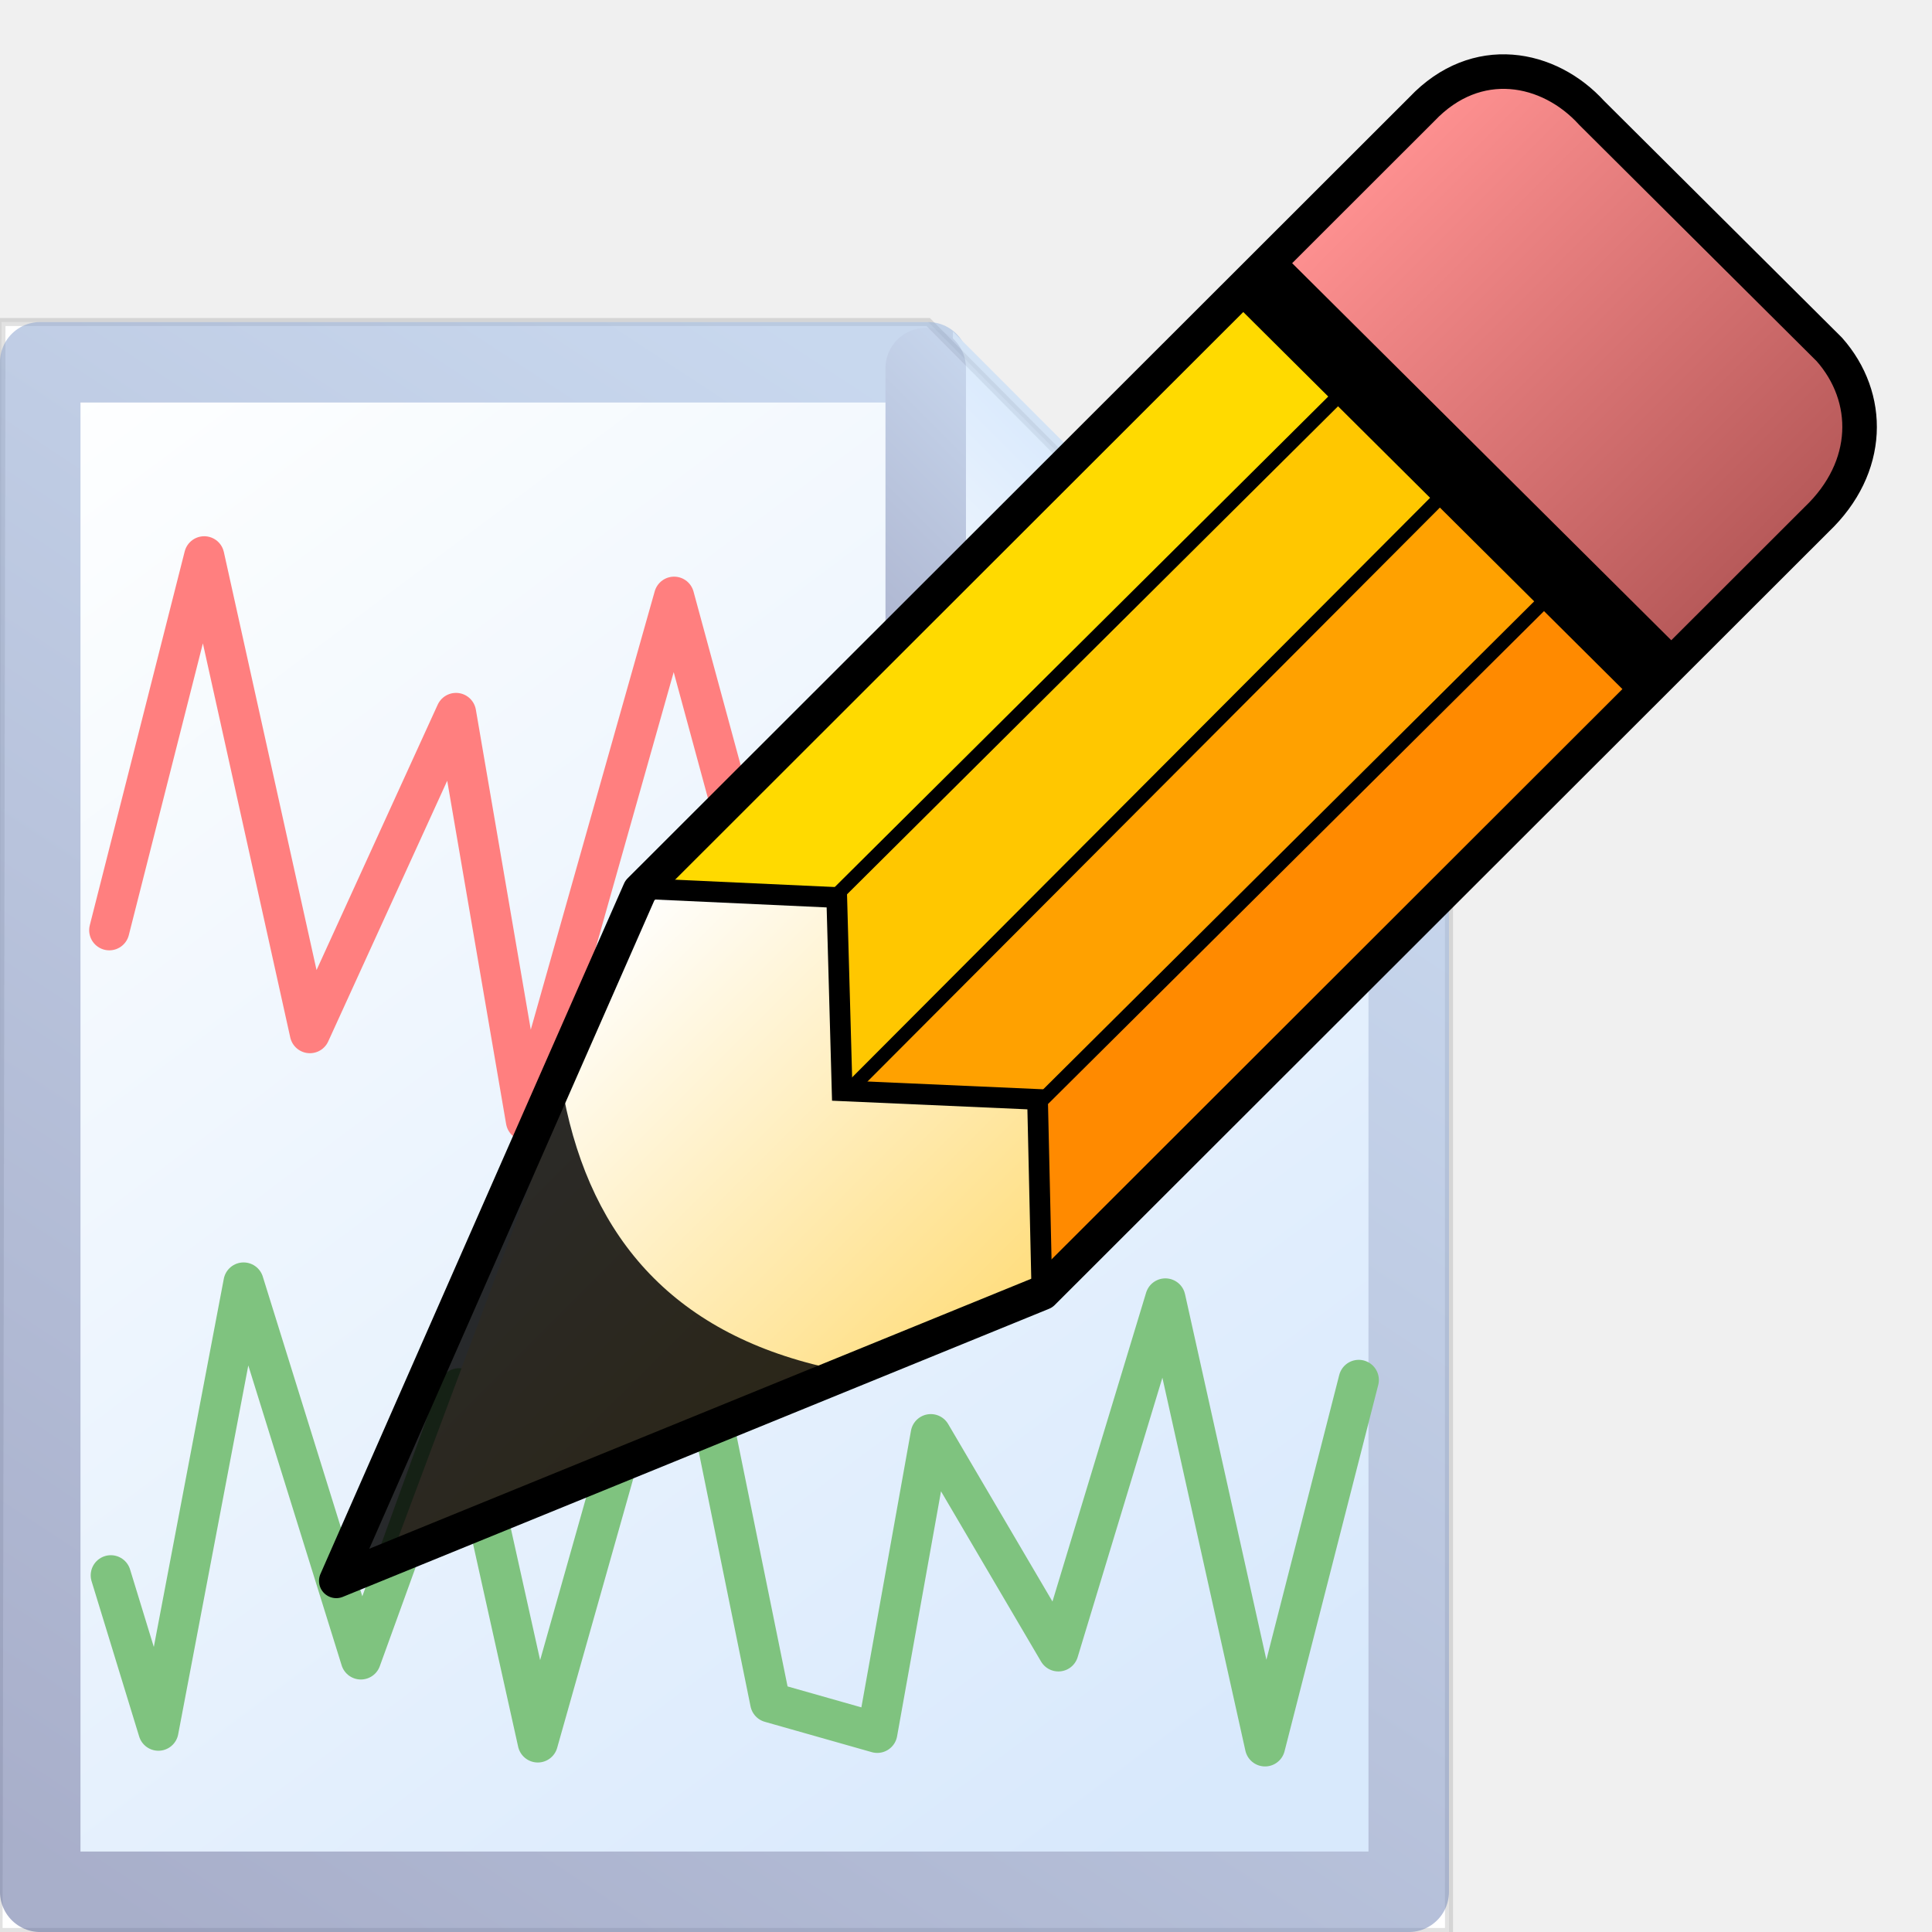
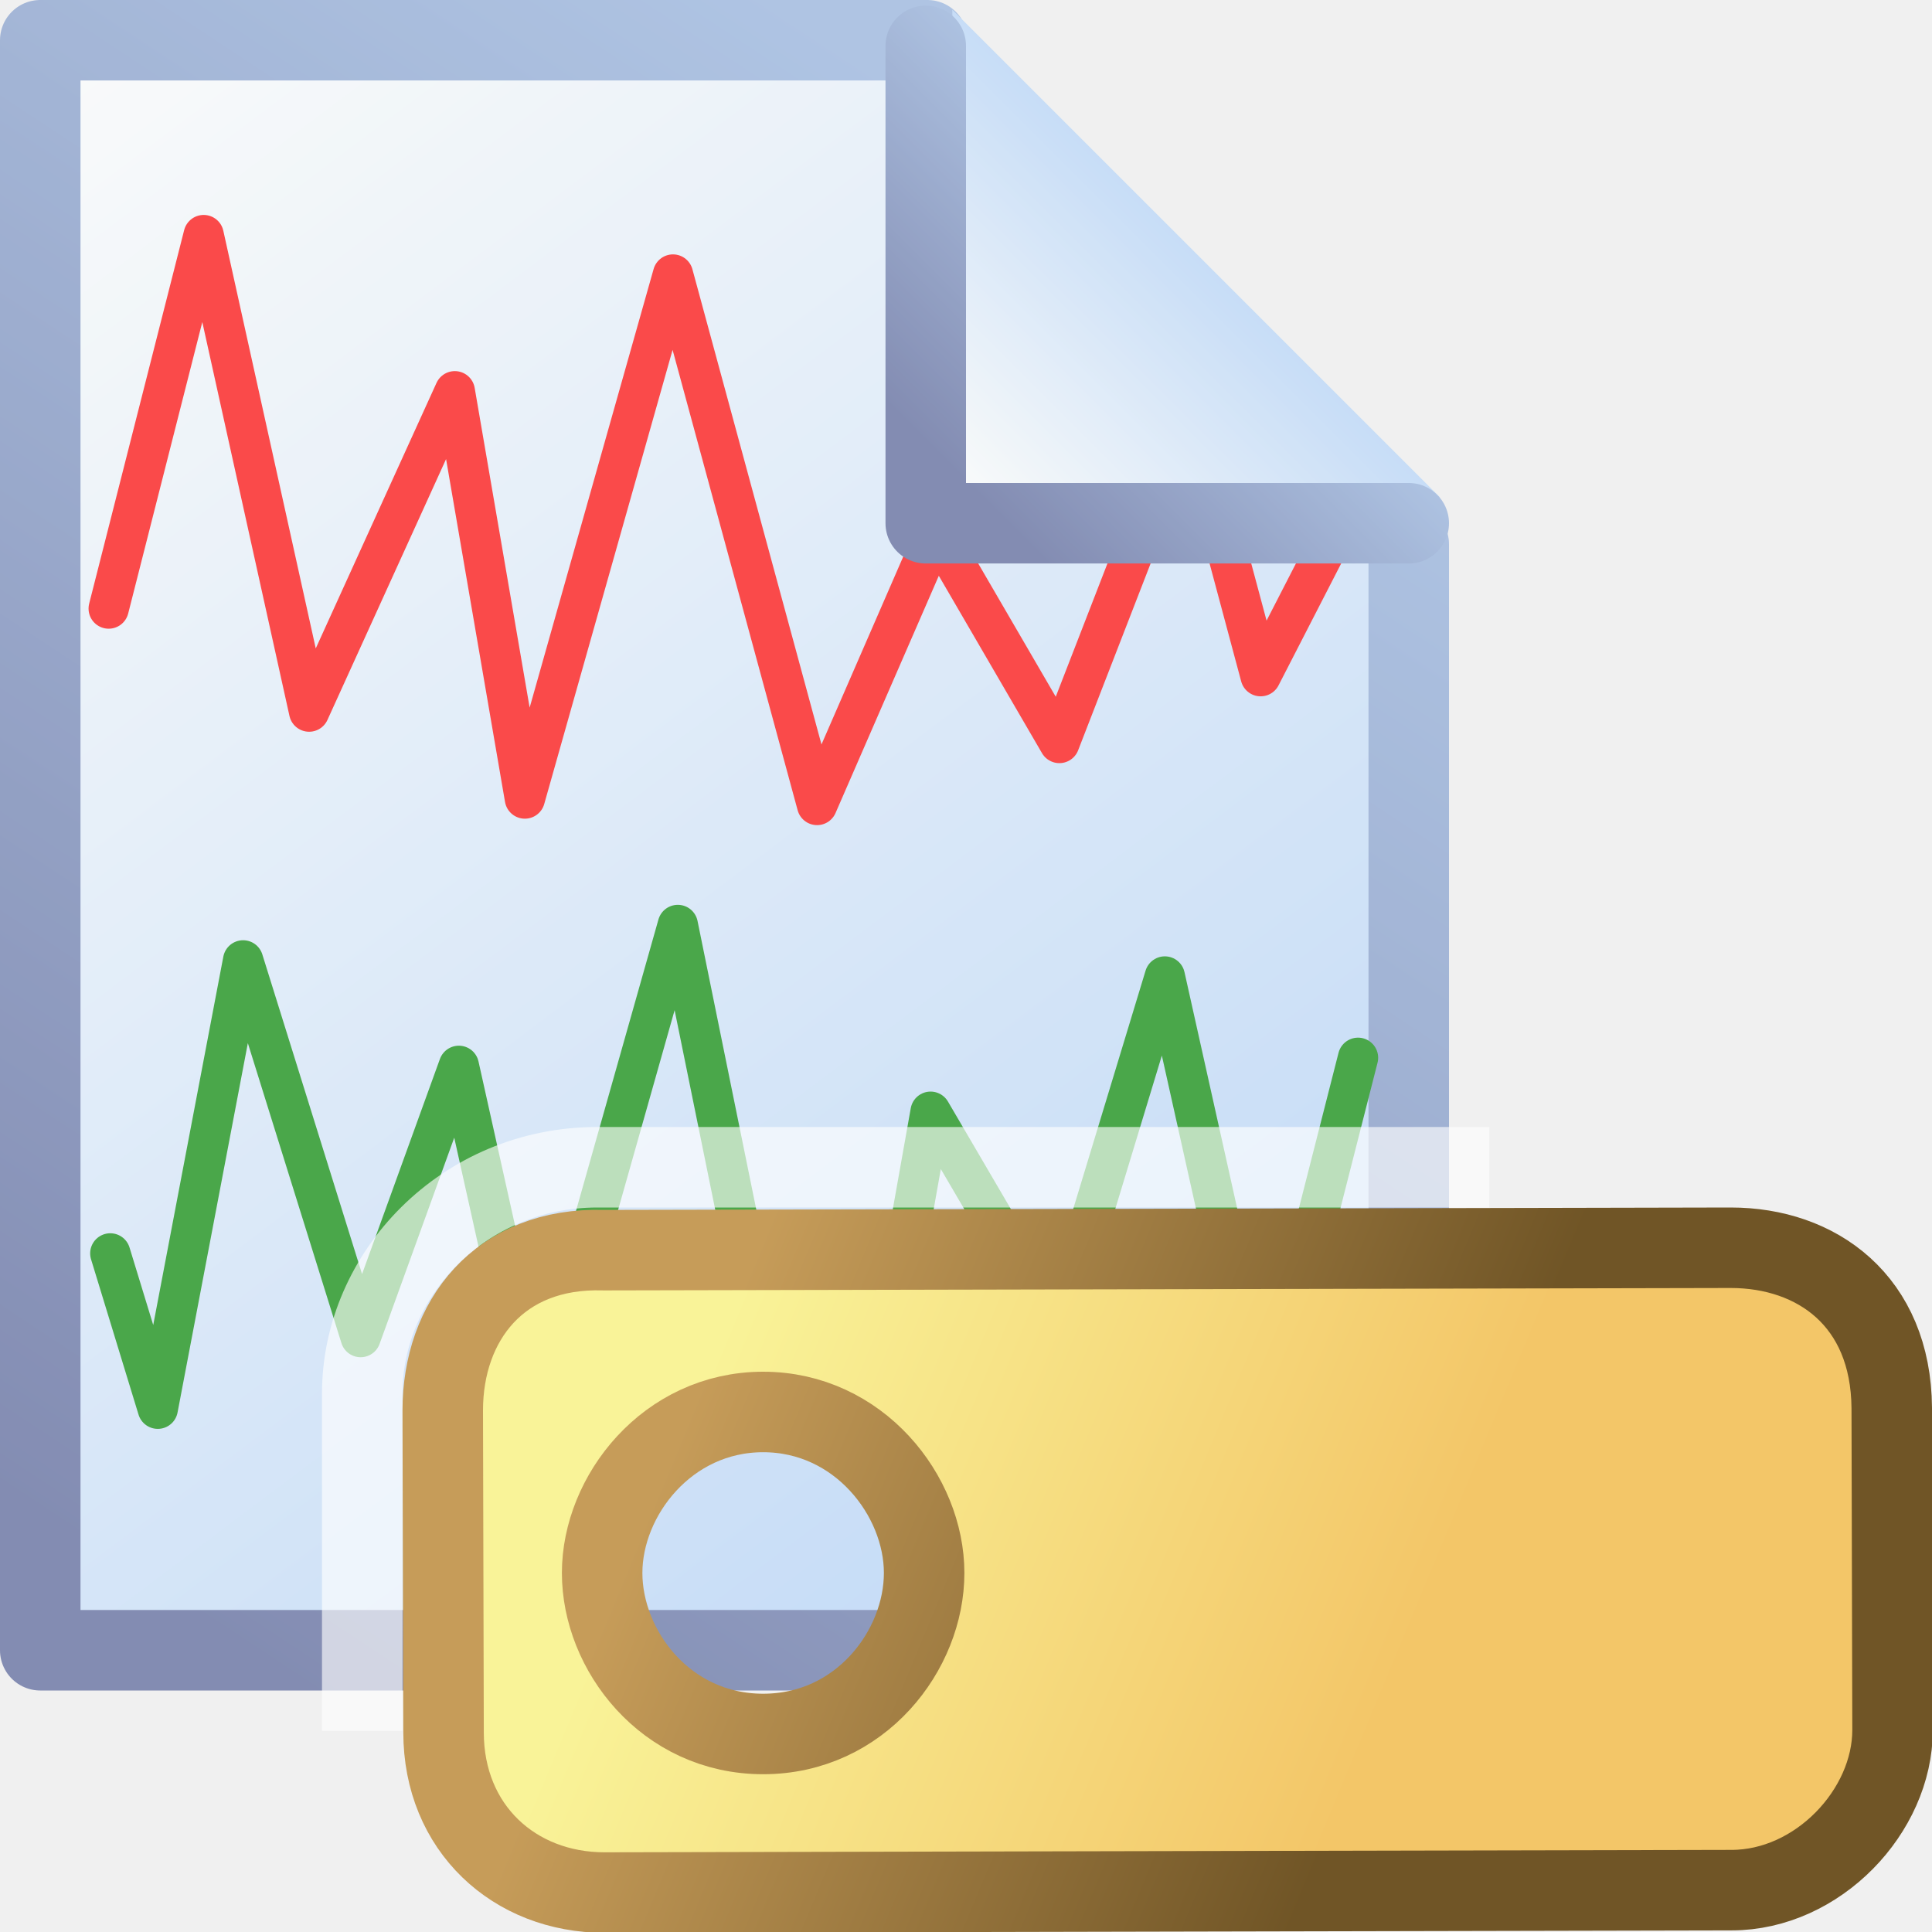
- <svg xmlns="http://www.w3.org/2000/svg" xmlns:xlink="http://www.w3.org/1999/xlink" width="24" height="24" id="svg2" version="1.0">
-   <defs id="defs4">
-     <linearGradient id="linearGradient3165">
-       <stop style="stop-color:#92b1de;stop-opacity:1;" offset="0" id="stop3167" />
-       <stop style="stop-color:#525f96;stop-opacity:1;" offset="1" id="stop3169" />
-     </linearGradient>
-     <linearGradient id="linearGradient3157">
-       <stop style="stop-color:#fdffff;stop-opacity:1;" offset="0" id="stop3159" />
-       <stop style="stop-color:#b2d3fa;stop-opacity:1;" offset="1" id="stop3161" />
-     </linearGradient>
-     <linearGradient y2="414.359" x2="353.75" y1="414.359" x1="335.719" gradientTransform="matrix(2.527826,2.525623,-2.527826,2.525623,1119.475,-1457.151)" gradientUnits="userSpaceOnUse" id="linearGradient7803" xlink:href="#linearGradient3706" />
-     <linearGradient y2="318.687" x2="185.484" y1="318.687" x1="148.703" gradientTransform="matrix(3.315449,-1.4454678e-3,-1.4454678e-3,3.315449,-165.1124,-778.824)" gradientUnits="userSpaceOnUse" id="linearGradient4330" xlink:href="#linearGradient4254" />
-     <linearGradient y2="437.795" x2="365.748" y1="437.795" x1="331.717" gradientTransform="matrix(3.573328,-1.5578977e-3,-1.5578977e-3,3.573328,-856.9821,-1013.79)" gradientUnits="userSpaceOnUse" id="linearGradient4323" xlink:href="#linearGradient3707" />
-     <linearGradient y2="414.359" x2="353.75" y1="414.359" x1="335.719" gradientTransform="matrix(3.573328,-1.5578977e-3,-1.5578977e-3,3.573328,-856.9821,-1013.79)" gradientUnits="userSpaceOnUse" id="linearGradient4314" xlink:href="#linearGradient3706" />
-     <linearGradient y2="414.359" x2="353.75" y1="414.359" x1="335.719" gradientTransform="matrix(3.573328,-1.5578977e-3,-1.5578977e-3,3.573328,-856.9821,-1013.79)" gradientUnits="userSpaceOnUse" id="linearGradient4310" xlink:href="#linearGradient3706" />
-     <linearGradient y2="437.795" x2="365.748" y1="437.795" x1="331.717" gradientTransform="matrix(3.573328,-1.5578977e-3,-1.5578977e-3,3.573328,-856.9821,-1013.79)" gradientUnits="userSpaceOnUse" id="linearGradient4308" xlink:href="#linearGradient3707" />
-     <linearGradient y2="318.687" x2="185.484" y1="318.687" x1="148.703" gradientTransform="matrix(3.315449,-1.4454678e-3,-1.4454678e-3,3.315449,-165.1124,-778.824)" gradientUnits="userSpaceOnUse" id="linearGradient4306" xlink:href="#linearGradient4254" />
-     <linearGradient y2="318.687" x2="185.484" y1="318.687" x1="148.703" gradientTransform="matrix(3.315449,-1.4454678e-3,-1.4454678e-3,3.315449,-165.1124,-778.824)" gradientUnits="userSpaceOnUse" id="linearGradient4286" xlink:href="#linearGradient4254" />
-     <linearGradient y2="437.795" x2="365.748" y1="437.795" x1="331.717" gradientTransform="matrix(3.573328,-1.5578977e-3,-1.5578977e-3,3.573328,-856.9821,-1013.79)" gradientUnits="userSpaceOnUse" id="linearGradient4279" xlink:href="#linearGradient3707" />
-     <linearGradient y2="414.359" x2="353.75" y1="414.359" x1="335.719" gradientTransform="matrix(3.573328,-1.5578977e-3,-1.5578977e-3,3.573328,-856.9821,-1013.79)" gradientUnits="userSpaceOnUse" id="linearGradient4270" xlink:href="#linearGradient3706" />
-     <linearGradient gradientTransform="translate(15.36525,6.292794)" y2="707.902" x2="373.044" y1="707.902" x1="349.152" gradientUnits="userSpaceOnUse" id="linearGradient4267" xlink:href="#linearGradient3316" />
-     <linearGradient y2="707.902" x2="373.044" y1="707.902" x1="349.152" gradientUnits="userSpaceOnUse" id="linearGradient3436" xlink:href="#linearGradient3316" />
-     <linearGradient y2="414.359" x2="353.75" y1="414.359" x1="335.719" gradientTransform="matrix(3.573328,-1.5578977e-3,-1.5578977e-3,3.573328,-872.3474,-1020.083)" gradientUnits="userSpaceOnUse" id="linearGradient3434" xlink:href="#linearGradient3706" />
-     <linearGradient y2="437.795" x2="365.748" y1="437.795" x1="331.717" gradientTransform="matrix(3.573328,-1.5578977e-3,-1.5578977e-3,3.573328,-872.3474,-1020.083)" gradientUnits="userSpaceOnUse" id="linearGradient3432" xlink:href="#linearGradient3707" />
-     <linearGradient y2="318.687" x2="185.484" y1="318.687" x1="148.703" gradientTransform="matrix(3.315449,-1.4454678e-3,-1.4454678e-3,3.315449,-180.4777,-785.1168)" gradientUnits="userSpaceOnUse" id="linearGradient3430" xlink:href="#linearGradient4254" />
-     <linearGradient y2="414.359" x2="353.75" y1="414.359" x1="335.719" gradientTransform="matrix(3.573328,-1.5578977e-3,-1.5578977e-3,3.573328,-872.3474,-1100.083)" gradientUnits="userSpaceOnUse" id="linearGradient3393" xlink:href="#linearGradient4254" />
-     <linearGradient y2="414.359" x2="353.75" y1="414.359" x1="335.719" gradientTransform="matrix(3.573328,1.5578977e-3,-1.5578977e-3,-3.573328,-872.3474,2152.445)" gradientUnits="userSpaceOnUse" id="linearGradient3386" xlink:href="#linearGradient3706" />
-     <linearGradient y2="414.359" x2="353.75" y1="414.359" x1="335.719" gradientTransform="matrix(3.573328,-1.5578977e-3,-1.5578977e-3,3.573328,-872.3474,-1100.083)" gradientUnits="userSpaceOnUse" id="linearGradient3326" xlink:href="#linearGradient3706" />
-     <linearGradient gradientUnits="userSpaceOnUse" y2="707.902" x2="373.044" y1="707.902" x1="349.152" id="linearGradient3322" xlink:href="#linearGradient3316" />
-     <linearGradient y2="318.687" x2="185.484" y1="318.687" x1="148.703" gradientTransform="matrix(3.315449,-1.4454678e-3,-1.4454678e-3,3.315449,-180.4777,-785.1168)" gradientUnits="userSpaceOnUse" id="linearGradient2339" xlink:href="#linearGradient4254" />
-     <linearGradient gradientTransform="matrix(3.573328,-1.5578977e-3,-1.5578977e-3,3.573328,-872.3474,-1020.083)" y2="437.795" x2="365.748" y1="437.795" x1="331.717" gradientUnits="userSpaceOnUse" id="linearGradient2332" xlink:href="#linearGradient3707" />
-     <linearGradient gradientTransform="matrix(3.573328,-1.5578977e-3,-1.5578977e-3,3.573328,-872.3474,-1020.083)" y2="414.359" x2="353.75" y1="414.359" x1="335.719" gradientUnits="userSpaceOnUse" id="linearGradient2322" xlink:href="#linearGradient3706" />
-     <linearGradient y2="414.394" x2="359.76" y1="414.394" x1="335.917" gradientUnits="userSpaceOnUse" id="linearGradient4594" xlink:href="#linearGradient4497" />
-     <linearGradient y2="425.205" x2="359.77" y1="425.205" x1="335.914" gradientUnits="userSpaceOnUse" id="linearGradient4592" xlink:href="#linearGradient3707" />
-     <linearGradient y2="318.687" x2="185.484" y1="318.687" x1="148.703" gradientTransform="matrix(0.6504406,0,0,0.6504406,239.1235,164.4523)" gradientUnits="userSpaceOnUse" id="linearGradient4590" xlink:href="#linearGradient4254" />
-     <linearGradient y2="318.687" x2="185.484" y1="318.687" x1="148.703" gradientTransform="matrix(0.6504406,0,0,0.6504406,239.1235,164.4523)" gradientUnits="userSpaceOnUse" id="linearGradient4569" xlink:href="#linearGradient4254" />
-     <linearGradient gradientUnits="userSpaceOnUse" y2="414.394" x2="359.76" y1="414.394" x1="335.917" id="linearGradient4503" xlink:href="#linearGradient4497" />
-     <linearGradient gradientUnits="userSpaceOnUse" y2="425.205" x2="359.77" y1="425.205" x1="335.914" id="linearGradient4495" xlink:href="#linearGradient3707" />
-     <linearGradient gradientTransform="matrix(0.6504406,0,0,0.6504406,239.1235,164.4523)" y2="318.687" x2="185.484" y1="318.687" x1="148.703" gradientUnits="userSpaceOnUse" id="linearGradient4481" xlink:href="#linearGradient4254" />
-     <linearGradient y2="318.687" x2="185.484" y1="318.687" x1="148.703" gradientUnits="userSpaceOnUse" id="linearGradient4465" xlink:href="#linearGradient4254" />
-     <linearGradient y2="318.687" x2="185.484" y1="318.687" x1="148.703" gradientTransform="translate(0,-1.7382813e-5)" gradientUnits="userSpaceOnUse" id="linearGradient4399" xlink:href="#linearGradient4254" />
-     <linearGradient gradientTransform="matrix(1,0,0,-1,0,1052.362)" y2="318.687" x2="185.484" y1="318.687" x1="148.703" gradientUnits="userSpaceOnUse" id="linearGradient4396" xlink:href="#linearGradient4254" />
-     <linearGradient gradientUnits="userSpaceOnUse" y2="318.687" x2="185.484" y1="318.687" x1="148.703" id="linearGradient4260" xlink:href="#linearGradient4254" />
-     <linearGradient gradientUnits="userSpaceOnUse" y2="311.577" x2="167.156" y1="298.179" x1="167.156" id="linearGradient3806" xlink:href="#linearGradient3800" />
-     <linearGradient id="linearGradient3692">
-       <stop id="stop3694" offset="0" style="stop-color:#ff9e00;stop-opacity:1;" />
-       <stop style="stop-color:#ffffff;stop-opacity:1;" offset="0.5" id="stop3705" />
-       <stop id="stop3696" offset="1" style="stop-color:#ff9e00;stop-opacity:1;" />
-     </linearGradient>
-     <linearGradient id="linearGradient3707">
-       <stop id="stop3687" offset="0" style="stop-color:#ffffff;stop-opacity:1;" />
-       <stop id="stop3711" offset="1" style="stop-color:#ffdd7c;stop-opacity:1;" />
-     </linearGradient>
-     <linearGradient id="linearGradient3800">
-       <stop id="stop3802" offset="0" style="stop-color:#ffffff;stop-opacity:1;" />
-       <stop id="stop3804" offset="1" style="stop-color:#ffffff;stop-opacity:0;" />
-     </linearGradient>
-     <linearGradient id="linearGradient4254">
-       <stop id="stop4256" offset="0" style="stop-color:#ff9191;stop-opacity:1;" />
-       <stop id="stop4258" offset="1" style="stop-color:#b55858;stop-opacity:1;" />
-     </linearGradient>
-     <linearGradient id="linearGradient4497">
-       <stop id="stop4499" offset="0" style="stop-color:#ffae2c;stop-opacity:1;" />
-       <stop id="stop4501" offset="1" style="stop-color:#ff9e00;stop-opacity:1;" />
-     </linearGradient>
-     <linearGradient id="linearGradient3706">
-       <stop id="stop3708" offset="0" style="stop-color:#ffffff;stop-opacity:0.827;" />
-       <stop id="stop3710" offset="1" style="stop-color:#ffffff;stop-opacity:0;" />
-     </linearGradient>
-     <linearGradient id="linearGradient3316">
-       <stop id="stop3318" offset="0" style="stop-color:#ffffff;stop-opacity:1;" />
-       <stop id="stop3320" offset="1" style="stop-color:#ffffff;stop-opacity:0;" />
-     </linearGradient>
-     <linearGradient id="linearGradient3401">
-       <stop style="stop-color:#ff9191;stop-opacity:1;" offset="0" id="stop3403" />
-       <stop style="stop-color:#ff9191;stop-opacity:1;" offset="1" id="stop3405" />
-     </linearGradient>
-     <linearGradient id="linearGradient3707-8">
-       <stop style="stop-color:#ffffff;stop-opacity:1;" offset="0" id="stop3687-5" />
-       <stop style="stop-color:#ffdd7c;stop-opacity:1;" offset="1" id="stop3711-3" />
-     </linearGradient>
-     <linearGradient id="linearGradient4254-0">
-       <stop style="stop-color:#ff9191;stop-opacity:1;" offset="0" id="stop4256-5" />
-       <stop style="stop-color:#b55858;stop-opacity:1;" offset="1" id="stop4258-4" />
-     </linearGradient>
-     <linearGradient xlink:href="#linearGradient3707-7" id="linearGradient4823" gradientUnits="userSpaceOnUse" gradientTransform="matrix(0.1712605,0.1711117,-0.1712605,0.1711117,234.1204,517.6061)" x1="331.717" y1="437.795" x2="365.748" y2="437.795" />
-     <linearGradient id="linearGradient3707-7">
-       <stop style="stop-color:#ffffff;stop-opacity:1;" offset="0" id="stop3687-6" />
-       <stop style="stop-color:#ffdd7c;stop-opacity:1;" offset="1" id="stop3711-4" />
-     </linearGradient>
-     <linearGradient id="linearGradient4254-3">
-       <stop style="stop-color:#ff9191;stop-opacity:1;" offset="0" id="stop4256-56" />
-       <stop style="stop-color:#b55858;stop-opacity:1;" offset="1" id="stop4258-8" />
-     </linearGradient>
-     <linearGradient xlink:href="#linearGradient3707-7" id="linearGradient4948" gradientUnits="userSpaceOnUse" gradientTransform="matrix(0.1712605,0.1711117,-0.1712605,0.1711117,31.29599,-124.9187)" x1="331.717" y1="437.795" x2="365.748" y2="437.795" />
-     <linearGradient xlink:href="#linearGradient4254-3" id="linearGradient4950" gradientUnits="userSpaceOnUse" gradientTransform="matrix(0.158901,0.158763,-0.158901,0.158763,47.70473,-75.02883)" x1="148.808" y1="318.791" x2="185.484" y2="318.687" />
-     <linearGradient xlink:href="#linearGradient3157-9" id="linearGradient5816" gradientUnits="userSpaceOnUse" gradientTransform="matrix(1.011765,0,0,0.9079799,-0.5192295,-0.2425311)" x1="5" y1="3" x2="20" y2="21" />
-     <linearGradient id="linearGradient3157-9">
-       <stop style="stop-color:#fdffff;stop-opacity:1;" offset="0" id="stop3159-3" />
-       <stop style="stop-color:#b2d3fa;stop-opacity:1;" offset="1" id="stop3161-1" />
-     </linearGradient>
-     <linearGradient xlink:href="#linearGradient3165-9" id="linearGradient5818" gradientUnits="userSpaceOnUse" gradientTransform="matrix(1.011765,0,0,0.9079799,-0.5192295,-0.2425311)" x1="17.56" y1="5.82" x2="4.405" y2="23.798" />
-     <linearGradient id="linearGradient3165-9">
-       <stop style="stop-color:#92b1de;stop-opacity:1;" offset="0" id="stop3167-9" />
-       <stop style="stop-color:#525f96;stop-opacity:1;" offset="1" id="stop3169-1" />
-     </linearGradient>
-     <linearGradient id="linearGradient5839">
-       <stop style="stop-color:#fdffff;stop-opacity:1;" offset="0" id="stop5841" />
-       <stop style="stop-color:#b2d3fa;stop-opacity:1;" offset="1" id="stop5843" />
-     </linearGradient>
-     <linearGradient id="linearGradient5846">
-       <stop style="stop-color:#92b1de;stop-opacity:1;" offset="0" id="stop5848" />
-       <stop style="stop-color:#525f96;stop-opacity:1;" offset="1" id="stop5850" />
-     </linearGradient>
-     <linearGradient xlink:href="#linearGradient3157-9" id="linearGradient6004" gradientUnits="userSpaceOnUse" gradientTransform="matrix(1.011765,0,0,0.9079799,-6.682963,-6.958875)" x1="5" y1="3" x2="20" y2="21" />
-     <linearGradient xlink:href="#linearGradient3165-9" id="linearGradient6006" gradientUnits="userSpaceOnUse" gradientTransform="matrix(1.011765,0,0,0.9079799,-6.682963,-6.958875)" x1="17.56" y1="5.82" x2="4.405" y2="23.798" />
-     <linearGradient xlink:href="#linearGradient3157-9" id="linearGradient6008" gradientUnits="userSpaceOnUse" gradientTransform="translate(-6.035905,-6.542915)" x1="15" y1="8" x2="18" y2="5" />
-     <linearGradient xlink:href="#linearGradient3165-9" id="linearGradient6010" gradientUnits="userSpaceOnUse" gradientTransform="translate(-6.135905,-6.442915)" x1="18.1" y1="4.9" x2="15.1" y2="7.9" />
-   </defs>
-   <g id="layer1">
-     <path id="path5927" d="M -0.018,24 18,24 18,10.518 11.53,4 0.018,4 z" style="opacity:1;fill:#ffffff;fill-opacity:1;stroke:#000000;stroke-opacity:0.114;stroke-width:0.1;stroke-miterlimit:4;stroke-dasharray:none" />
-     <g style="opacity:0.5" transform="translate(3.163733,8.716344)" id="g5912">
-       <path style="fill:url(#linearGradient6004);fill-opacity:1;fill-rule:evenodd;stroke:url(#linearGradient6006);stroke-width:1;stroke-linecap:round;stroke-linejoin:round;stroke-miterlimit:4;stroke-opacity:1;stroke-dasharray:none;stroke-dashoffset:21.444" d="m 14.336,2.042 0,12.742 -17,0 0,-19 11.028,0" id="rect2385" />
-       <path style="fill:none;stroke:#ff0000;stroke-width:0.5;stroke-linecap:round;stroke-linejoin:round;stroke-miterlimit:4;stroke-opacity:1;stroke-dasharray:none" d="m -1.806,2.839 1.179,-4.644 1.313,5.922 1.815,-3.976 0.869,5.064 1.84,-6.508 1.789,6.587 1.482,-3.403 1.534,2.631 1.61,-4.154 0.895,3.323 1.304,-2.532" id="path4777" />
-       <path id="path3237" d="m 14.728,1.464 -6.054,0 0,-6.062" style="fill:url(#linearGradient6008);fill-opacity:1;fill-rule:evenodd;stroke:none" />
-       <path style="fill:none;stroke:url(#linearGradient6010);stroke-width:1;stroke-linecap:round;stroke-linejoin:round;stroke-miterlimit:4;stroke-opacity:1;stroke-dasharray:none" d="m 14.336,1.784 -6,0 0,-5.927" id="path3187" />
-       <path id="path5551" d="m -1.787,10.853 0.591,1.929 1.058,-5.566 1.457,4.681 1.22,-3.367 0.978,4.398 1.738,-6.148 1.15,5.652 1.329,0.377 0.665,-3.709 1.585,2.697 1.329,-4.383 1.238,5.563 1.164,-4.551" style="fill:none;stroke:#008700;stroke-width:0.5;stroke-linecap:round;stroke-linejoin:round;stroke-miterlimit:4;stroke-opacity:1;stroke-dasharray:none" />
-     </g>
-     <g id="g4924" transform="matrix(0.8583417,0,0,0.8583417,-0.212204,2.158919)">
-       <path style="fill:url(#linearGradient4948);fill-opacity:1;fill-rule:nonzero;stroke:none;stroke-width:0.5;marker:none;visibility:visible;display:inline;overflow:visible;enable-background:accumulate" d="M 18.405,1.483 9.507,10.373 5.828,20.23 15.335,16.195 24.267,7.271 z" id="path4106" />
-       <path style="fill:#ffc700;fill-opacity:1;fill-rule:nonzero;stroke:none;stroke-width:0.5;marker:none;visibility:visible;display:inline;overflow:visible;enable-background:accumulate" d="m 18.39,1.498 -8.882,8.875 2.827,0.087 0.087,2.825 2.827,0.087 0.087,2.825 8.91,-8.902 z" id="path3424" />
-       <path style="fill:#ffda00;fill-opacity:1;fill-rule:nonzero;stroke:none;stroke-width:0.5;marker:none;visibility:visible;display:inline;overflow:visible;enable-background:accumulate" d="m 18.39,1.498 -8.882,8.875 2.827,0.087 7.549,-7.542 z" id="path3426" />
-       <path style="fill:#ff8a00;fill-opacity:1;fill-rule:nonzero;stroke:none;stroke-width:0.5;marker:none;visibility:visible;display:inline;overflow:visible;enable-background:accumulate" d="m 15.248,13.371 0.087,2.825 8.902,-8.894 -1.449,-1.464 -7.54,7.534 z" id="path3428" />
-       <path style="fill:#ffa100;fill-opacity:1;fill-rule:nonzero;stroke:none;stroke-width:0.5;marker:none;visibility:visible;display:inline;overflow:visible;enable-background:accumulate" d="m 12.421,13.284 2.827,0.087 7.533,-7.526 -1.456,-1.456 -8.903,8.896 z" id="path3430" />
-       <path style="fill:url(#linearGradient4950);fill-opacity:1;fill-rule:nonzero;stroke:none;stroke-width:0.5;marker:none;visibility:visible;display:inline;overflow:visible" d="m 21.452,-1.547 -3.048,3.011 5.839,5.845 3.003,-2.956 -0.022,-1.378 -4.502,-4.468 z" id="path4217" />
-       <path style="opacity:0.831;fill:#000000;fill-opacity:1;fill-rule:nonzero;stroke:none;stroke-width:0.5;marker:none;visibility:visible;display:inline;overflow:visible;enable-background:accumulate" d="M 12.326,17.301 C 10.019,16.819 8.808,15.424 8.406,13.356 l -3.232,6.923 z" id="path3990" />
-       <path id="path4825" d="m 18.388,1.442 5.891,5.859" style="fill:none;stroke:#000000;stroke-width:1px;stroke-linecap:butt;stroke-linejoin:miter;stroke-opacity:1;display:inline" />
-       <path id="path4827" d="M 20.825,-0.935 9.507,10.373 5.114,20.364 15.335,16.195 26.539,5.002 C 27.333,4.246 27.334,3.235 26.723,2.543 L 23.283,-0.881 C 22.667,-1.559 21.615,-1.769 20.825,-0.935 z" style="fill:none;stroke:#000000;stroke-width:0.5;stroke-linecap:round;stroke-linejoin:round;stroke-miterlimit:4;stroke-opacity:1;stroke-dasharray:none;stroke-dashoffset:0;marker:none;visibility:visible;display:inline;overflow:visible;enable-background:accumulate" />
-       <path id="path4831" d="m 9.638,10.349 2.719,0.125 0.078,2.797 2.828,0.125 0.062,2.719" style="fill:none;stroke:#000000;stroke-width:0.3;stroke-linecap:butt;stroke-linejoin:miter;stroke-miterlimit:4;stroke-opacity:1;stroke-dasharray:none;display:inline" />
-       <path id="path4833" d="M 12.385,10.407 19.655,3.181" style="fill:none;stroke:#000000;stroke-width:0.2;stroke-linecap:butt;stroke-linejoin:miter;stroke-miterlimit:4;stroke-opacity:1;stroke-dasharray:none;display:inline" />
-       <path style="fill:none;stroke:#000000;stroke-width:0.2;stroke-linecap:butt;stroke-linejoin:miter;stroke-miterlimit:4;stroke-opacity:1;stroke-dasharray:none;display:inline" d="M 12.584,13.214 21.069,4.706" id="path4835" />
-       <path style="fill:none;stroke:#000000;stroke-width:0.2;stroke-linecap:butt;stroke-linejoin:miter;stroke-miterlimit:4;stroke-opacity:1;stroke-dasharray:none;display:inline" d="M 15.346,13.39 22.616,6.165" id="path4837" />
+ <svg xmlns="http://www.w3.org/2000/svg" xmlns:xlink="http://www.w3.org/1999/xlink" height="24" width="24">
+   <linearGradient id="a">
+     <stop offset="0" stop-color="#fdffff" />
+     <stop offset="1" stop-color="#b2d3fa" />
+   </linearGradient>
+   <linearGradient id="b">
+     <stop offset="0" stop-color="#92b1de" />
+     <stop offset="1" stop-color="#525f96" />
+   </linearGradient>
+   <linearGradient id="c" gradientTransform="matrix(1.01 0 0 .91 -6.68 -6.96)" gradientUnits="userSpaceOnUse" x1="5" x2="20" xlink:href="#a" y1="3" y2="21" />
+   <linearGradient id="d" gradientTransform="matrix(1.01 0 0 .91 -6.68 -6.96)" gradientUnits="userSpaceOnUse" x1="17.56" x2="4.4" xlink:href="#b" y1="5.82" y2="23.8" />
+   <linearGradient id="e" gradientUnits="userSpaceOnUse" x1="8.96" x2="11.96" xlink:href="#a" y1="1.46" y2="-1.54" />
+   <linearGradient id="f" gradientUnits="userSpaceOnUse" x1="11.96" x2="8.96" xlink:href="#b" y1="-1.54" y2="1.46" />
+   <linearGradient id="g" gradientTransform="matrix(.95 0 0 1 4.49 2.94)" gradientUnits="userSpaceOnUse" x1="13.05" x2="4.09" y1="18.97" y2="15.05">
+     <stop offset="0" stop-color="#f3c668" />
+     <stop offset="1" stop-color="#f9f398" />
+   </linearGradient>
+   <linearGradient id="h" gradientTransform="matrix(.95 0 0 1 4.49 2.94)" gradientUnits="userSpaceOnUse" x1="13.05" x2="4.09" y1="18.97" y2="15.05">
+     <stop offset="0" stop-color="#705526" />
+     <stop offset="1" stop-color="#c69c59" />
+   </linearGradient>
+   <g opacity=".69" transform="translate(3.16 4.72)">
+     <path d="m14.34 2.04v13.74h-17v-20h11.02" style="fill-rule:evenodd;stroke-linecap:round;stroke-linejoin:round;stroke-dashoffset:21.44;fill:url(#c);stroke:url(#d)" />
+     <path d="m-1.81 2.84 1.18-4.64 1.31 5.92 1.81-3.98.87 5.06 1.84-6.51 1.79 6.59 1.48-3.4 1.53 2.63 1.61-4.15.89 3.32 1.3-2.53" fill="none" stroke="#f00" stroke-linecap="round" stroke-linejoin="round" stroke-width=".5" />
+     <path d="m14.73 1.46h-6.06v-6.06" fill="url(#e)" fill-rule="evenodd" />
+     <g fill="none" stroke-linecap="round" stroke-linejoin="round">
+       <path d="m14.34 1.78h-6v-5.93" stroke="url(#f)" />
+       <path d="m-1.79 10.85.59 1.93 1.06-5.57 1.46 4.68 1.22-3.37.98 4.4 1.74-6.15 1.15 5.65 1.33.38.66-3.71 1.58 2.7 1.33-4.38 1.24 5.56 1.16-4.55" stroke="#008700" stroke-width=".5" />
    </g>
  </g>
+   <g stroke-linejoin="round">
+     <path d="m4.5 21v-3.69c0-1.48 1.26-2.81 2.92-2.81h10.58" fill="none" stroke="#fff" stroke-linecap="square" stroke-opacity=".63" />
+     <path d="m21.5 15.5-14 .03c-1.3-.04-2 .88-2 1.99l.01 4c0 1.19.88 1.99 2 1.99l14-.03c1.07 0 2-.98 2-1.99l-.01-4c-.01-1.33-.93-1.99-2-1.99zm-12.02 2.04c1.19 0 2 1.04 2 2s-.79 2-2 2-2-1.04-2-2 .81-2 2-2z" fill="url(#g)" stroke="url(#h)" />
+   </g>
</svg>
